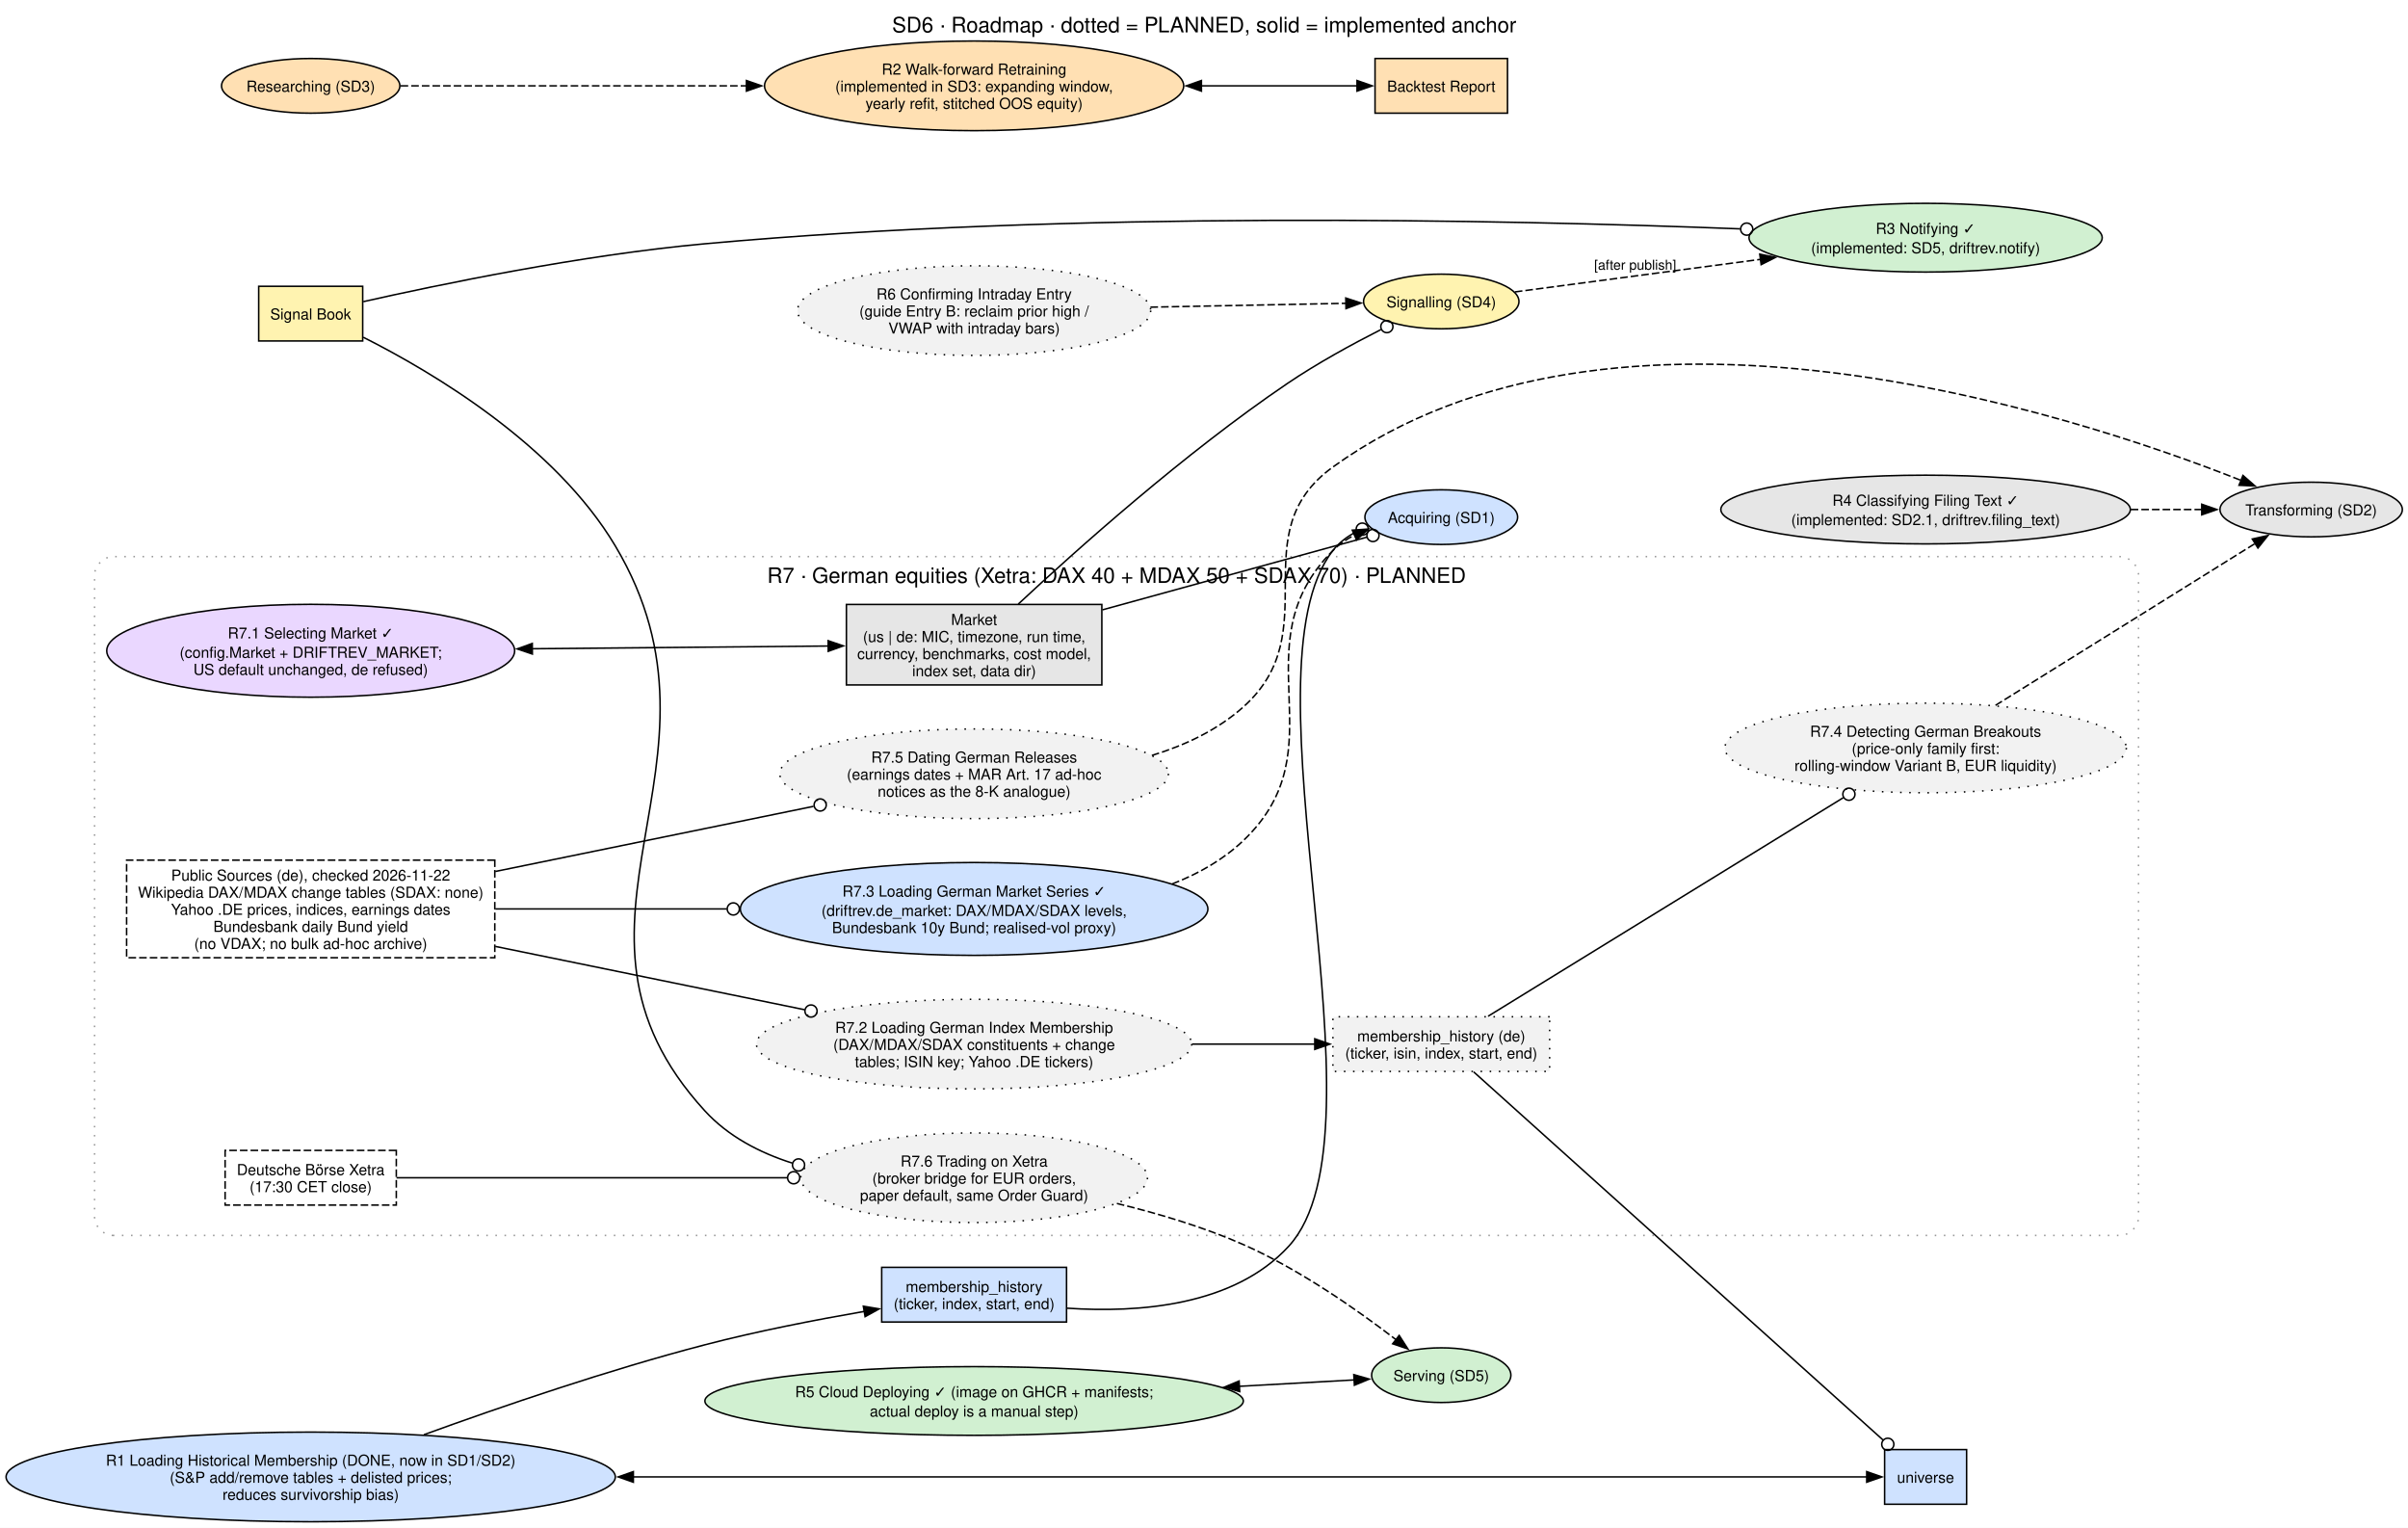
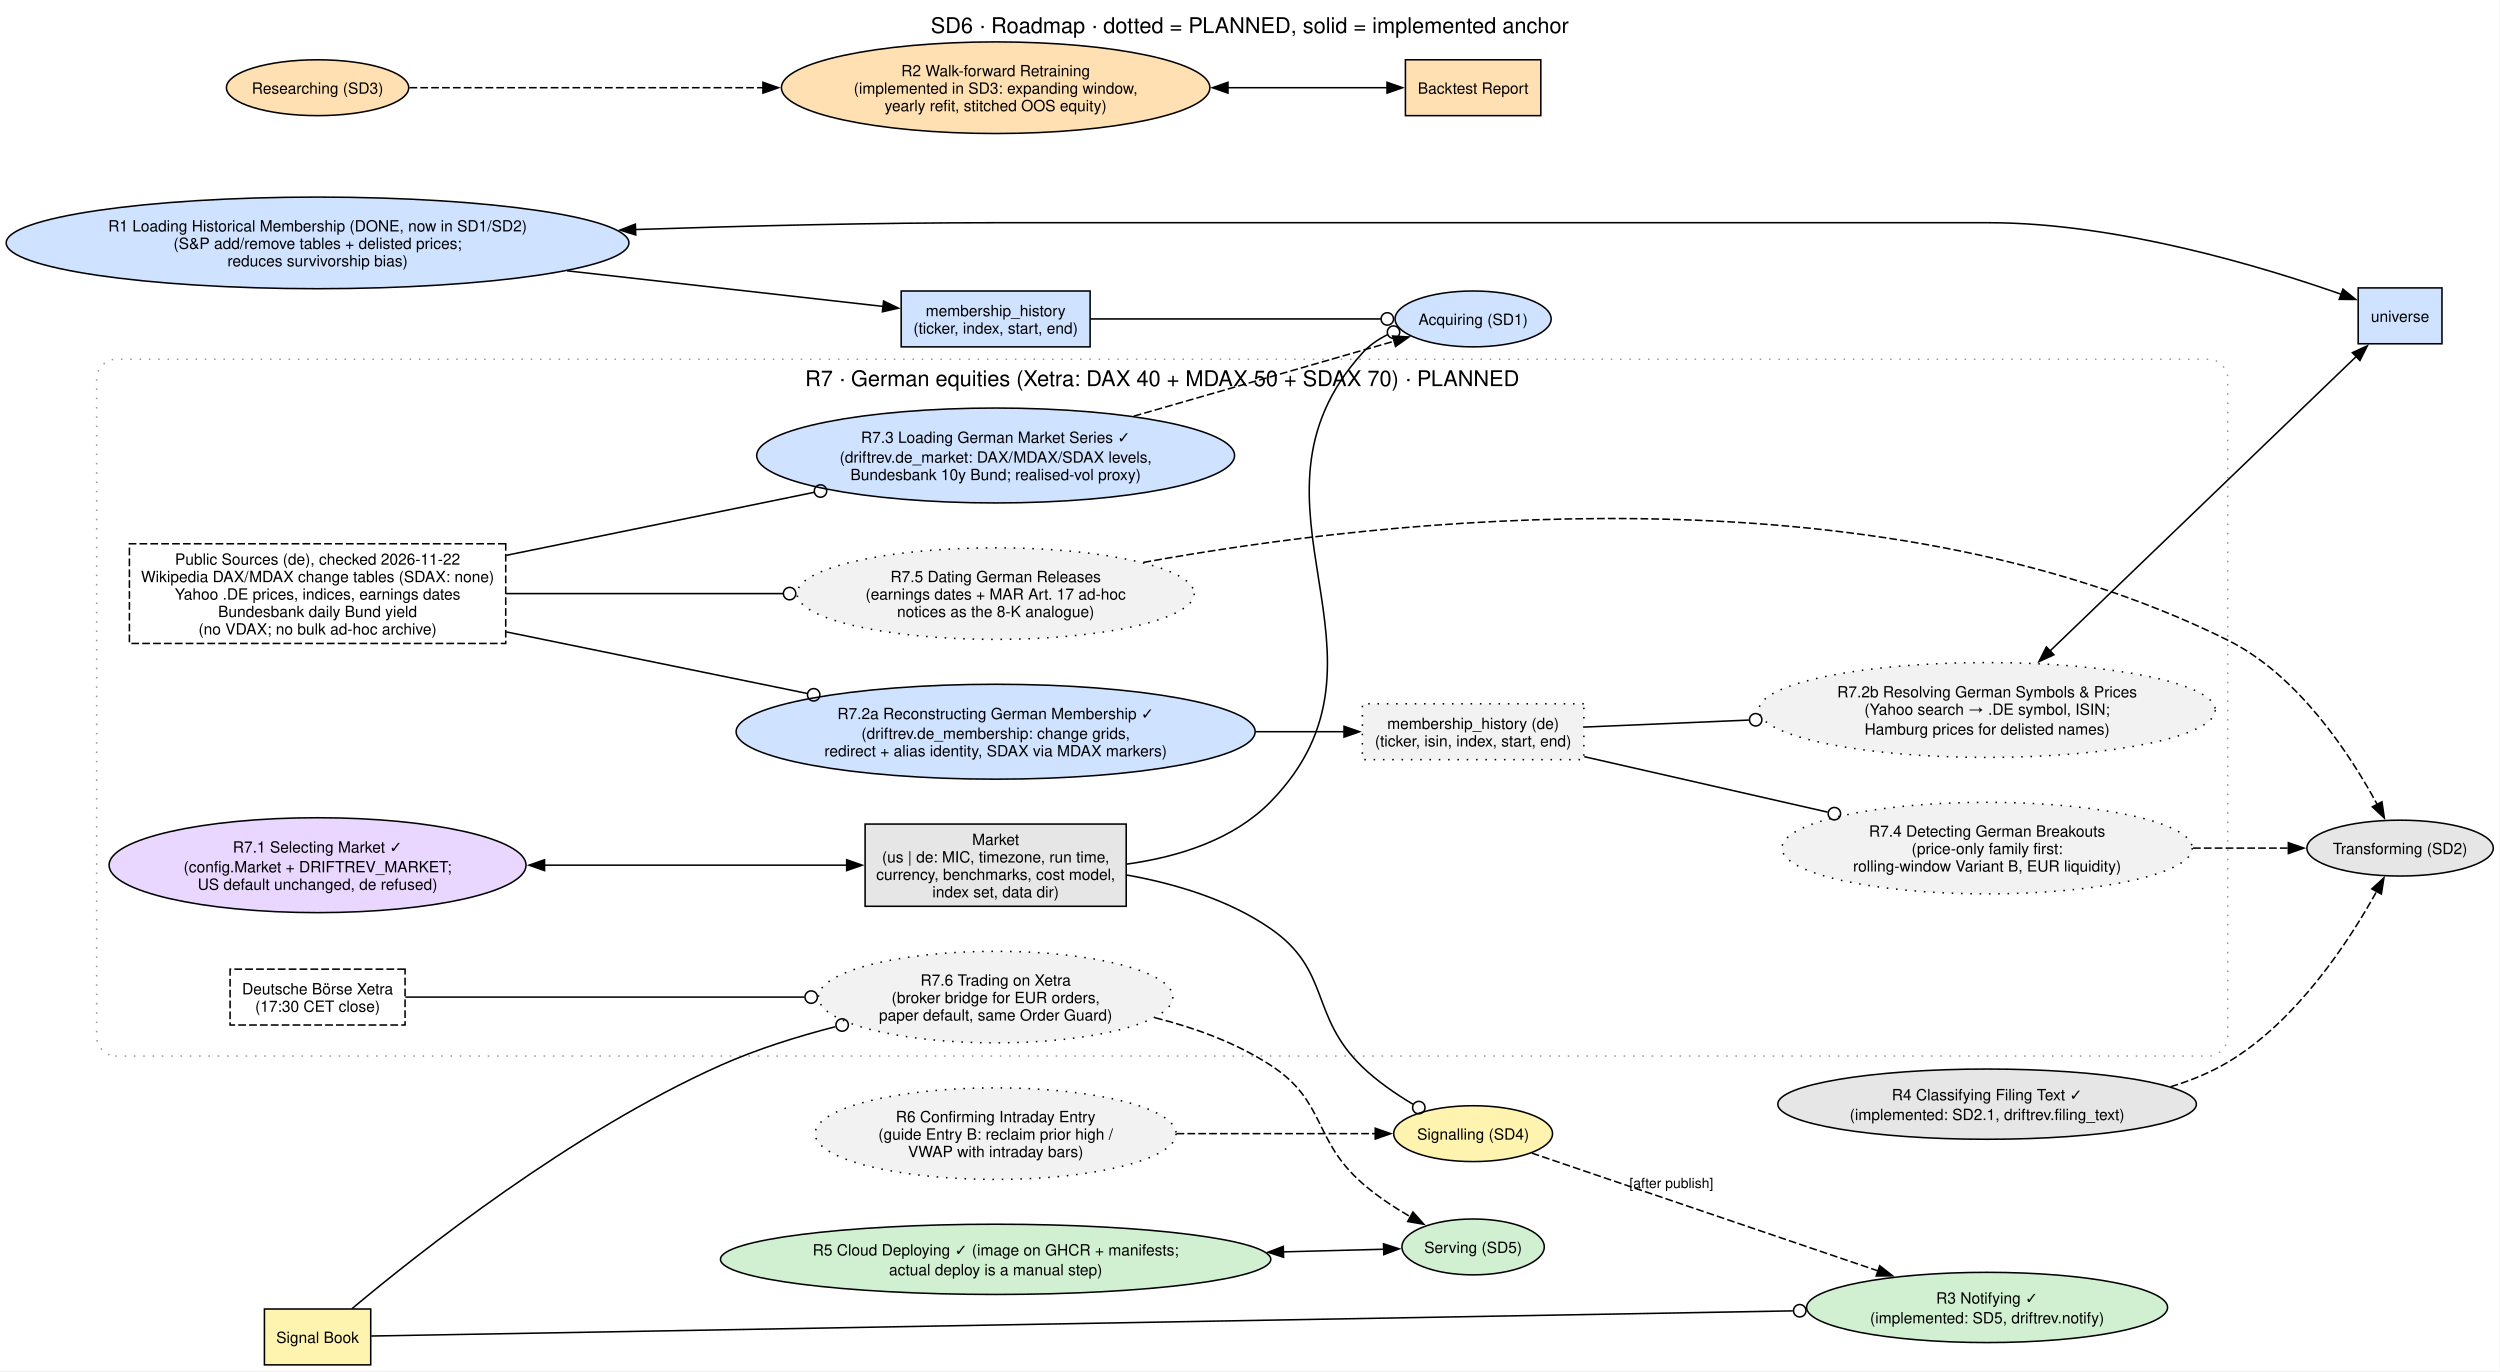
- <svg xmlns="http://www.w3.org/2000/svg" width="1586pt" height="1006pt" viewBox="0.00 0.00 1586.00 1006.00">
-   <g id="graph0" class="graph" transform="scale(1 1) rotate(0) translate(4 1002.04)">
-     <polygon fill="white" stroke="none" points="-4,4 -4,-1002.04 1582.27,-1002.04 1582.27,4 -4,4" />
-     <text xml:space="preserve" text-anchor="middle" x="789.14" y="-980.74" font-family="Helvetica,sans-Serif" font-size="14.00">SD6 · Roadmap · dotted = PLANNED, solid = implemented anchor</text>
+ <svg xmlns="http://www.w3.org/2000/svg" width="1611pt" height="884pt" viewBox="0.00 0.00 1611.00 884.00">
+   <g id="graph0" class="graph" transform="scale(1 1) rotate(0) translate(4 879.52)">
+     <polygon fill="white" stroke="none" points="-4,4 -4,-879.52 1606.67,-879.52 1606.67,4 -4,4" />
+     <text xml:space="preserve" text-anchor="middle" x="801.33" y="-858.22" font-family="Helvetica,sans-Serif" font-size="14.00">SD6 · Roadmap · dotted = PLANNED, solid = implemented anchor</text>
    <g id="clust1" class="cluster">
-       <path fill="none" stroke="#999999" stroke-dasharray="1,5" d="M70.29,-188.52C70.29,-188.52 1392.51,-188.52 1392.51,-188.52 1398.51,-188.52 1404.51,-194.52 1404.51,-200.52 1404.51,-200.52 1404.51,-623.52 1404.51,-623.52 1404.51,-629.52 1398.51,-635.52 1392.51,-635.52 1392.51,-635.52 70.29,-635.52 70.29,-635.52 64.29,-635.52 58.29,-629.52 58.29,-623.52 58.29,-623.52 58.29,-200.52 58.29,-200.52 58.29,-194.52 64.29,-188.52 70.29,-188.52" />
-       <text xml:space="preserve" text-anchor="middle" x="731.4" y="-618.22" font-family="Helvetica,sans-Serif" font-size="14.00">R7 · German equities (Xetra: DAX 40 + MDAX 50 + SDAX 70) · PLANNED</text>
+       <path fill="none" stroke="#999999" stroke-dasharray="1,5" d="M70.29,-199C70.29,-199 1419.55,-199 1419.55,-199 1425.55,-199 1431.55,-205 1431.55,-211 1431.55,-211 1431.55,-636 1431.55,-636 1431.55,-642 1425.55,-648 1419.55,-648 1419.55,-648 70.29,-648 70.29,-648 64.29,-648 58.29,-642 58.29,-636 58.29,-636 58.29,-211 58.29,-211 58.29,-205 64.29,-199 70.29,-199" />
+       <text xml:space="preserve" text-anchor="middle" x="744.92" y="-630.7" font-family="Helvetica,sans-Serif" font-size="14.00">R7 · German equities (Xetra: DAX 40 + MDAX 50 + SDAX 70) · PLANNED</text>
    </g>
    <g id="node1" class="node">
-       <ellipse fill="#cfe2ff" stroke="black" cx="945.27" cy="-661.52" rx="50.29" ry="18" />
-       <text xml:space="preserve" text-anchor="middle" x="945.27" y="-657.65" font-family="Helvetica,sans-Serif" font-size="10.00">Acquiring (SD1)</text>
+       <ellipse fill="#cfe2ff" stroke="black" cx="945.27" cy="-674" rx="50.29" ry="18" />
+       <text xml:space="preserve" text-anchor="middle" x="945.27" y="-670.12" font-family="Helvetica,sans-Serif" font-size="10.00">Acquiring (SD1)</text>
    </g>
    <g id="node2" class="node">
-       <ellipse fill="#e6e6e6" stroke="black" cx="1518.22" cy="-666.52" rx="60.06" ry="18" />
-       <text xml:space="preserve" text-anchor="middle" x="1518.22" y="-662.65" font-family="Helvetica,sans-Serif" font-size="10.00">Transforming (SD2)</text>
+       <ellipse fill="#e6e6e6" stroke="black" cx="1542.61" cy="-333" rx="60.06" ry="18" />
+       <text xml:space="preserve" text-anchor="middle" x="1542.61" y="-329.12" font-family="Helvetica,sans-Serif" font-size="10.00">Transforming (SD2)</text>
    </g>
    <g id="node3" class="node">
-       <ellipse fill="#ffe0b3" stroke="black" cx="200.64" cy="-945.52" rx="58.73" ry="18" />
-       <text xml:space="preserve" text-anchor="middle" x="200.64" y="-941.65" font-family="Helvetica,sans-Serif" font-size="10.00">Researching (SD3)</text>
+       <ellipse fill="#ffe0b3" stroke="black" cx="200.64" cy="-823" rx="58.73" ry="18" />
+       <text xml:space="preserve" text-anchor="middle" x="200.64" y="-819.12" font-family="Helvetica,sans-Serif" font-size="10.00">Researching (SD3)</text>
    </g>
    <g id="node11" class="node">
-       <ellipse fill="#ffe0b3" stroke="black" cx="637.59" cy="-945.52" rx="138.06" ry="29.52" />
-       <text xml:space="preserve" text-anchor="middle" x="637.59" y="-952.9" font-family="Helvetica,sans-Serif" font-size="10.00">R2 Walk-forward Retraining</text>
-       <text xml:space="preserve" text-anchor="middle" x="637.59" y="-941.65" font-family="Helvetica,sans-Serif" font-size="10.00">(implemented in SD3: expanding window,</text>
-       <text xml:space="preserve" text-anchor="middle" x="637.59" y="-930.4" font-family="Helvetica,sans-Serif" font-size="10.00">yearly refit, stitched OOS equity)</text>
+       <ellipse fill="#ffe0b3" stroke="black" cx="637.59" cy="-823" rx="138.06" ry="29.52" />
+       <text xml:space="preserve" text-anchor="middle" x="637.59" y="-830.38" font-family="Helvetica,sans-Serif" font-size="10.00">R2 Walk-forward Retraining</text>
+       <text xml:space="preserve" text-anchor="middle" x="637.59" y="-819.12" font-family="Helvetica,sans-Serif" font-size="10.00">(implemented in SD3: expanding window,</text>
+       <text xml:space="preserve" text-anchor="middle" x="637.59" y="-807.88" font-family="Helvetica,sans-Serif" font-size="10.00">yearly refit, stitched OOS equity)</text>
    </g>
    <g id="edge4" class="edge">
-       <path fill="none" stroke="black" stroke-dasharray="5,2" d="M259.85,-945.52C317.88,-945.52 409.39,-945.52 487.69,-945.52" />
-       <polygon fill="black" stroke="black" points="487.63,-949.02 497.63,-945.52 487.63,-942.02 487.63,-949.02" />
+       <path fill="none" stroke="black" stroke-dasharray="5,2" d="M259.85,-823C317.88,-823 409.39,-823 487.69,-823" />
+       <polygon fill="black" stroke="black" points="487.63,-826.5 497.63,-823 487.63,-819.5 487.63,-826.5" />
    </g>
    <g id="node4" class="node">
-       <ellipse fill="#fff3b0" stroke="black" cx="945.27" cy="-803.52" rx="51.18" ry="18" />
-       <text xml:space="preserve" text-anchor="middle" x="945.27" y="-799.65" font-family="Helvetica,sans-Serif" font-size="10.00">Signalling (SD4)</text>
+       <ellipse fill="#fff3b0" stroke="black" cx="945.27" cy="-149" rx="51.18" ry="18" />
+       <text xml:space="preserve" text-anchor="middle" x="945.27" y="-145.12" font-family="Helvetica,sans-Serif" font-size="10.00">Signalling (SD4)</text>
    </g>
    <g id="node12" class="node">
-       <ellipse fill="#d1f0d1" stroke="black" cx="1264.28" cy="-845.52" rx="116.32" ry="22.63" />
-       <text xml:space="preserve" text-anchor="middle" x="1264.28" y="-848.02" font-family="Helvetica,sans-Serif" font-size="10.00">R3 Notifying ✓</text>
-       <text xml:space="preserve" text-anchor="middle" x="1264.28" y="-835.27" font-family="Helvetica,sans-Serif" font-size="10.00">(implemented: SD5, driftrev.notify)</text>
+       <ellipse fill="#d1f0d1" stroke="black" cx="1276.48" cy="-37" rx="116.32" ry="22.63" />
+       <text xml:space="preserve" text-anchor="middle" x="1276.48" y="-39.5" font-family="Helvetica,sans-Serif" font-size="10.00">R3 Notifying ✓</text>
+       <text xml:space="preserve" text-anchor="middle" x="1276.48" y="-26.75" font-family="Helvetica,sans-Serif" font-size="10.00">(implemented: SD5, driftrev.notify)</text>
    </g>
    <g id="edge6" class="edge">
-       <path fill="none" stroke="black" stroke-dasharray="5,2" d="M993.73,-809.81C1036.39,-815.46 1100.62,-823.97 1155.68,-831.27" />
-       <polygon fill="black" stroke="black" points="1155.04,-834.71 1165.41,-832.56 1155.96,-827.77 1155.04,-834.71" />
-       <text xml:space="preserve" text-anchor="middle" x="1073.02" y="-824.46" font-family="Helvetica,sans-Serif" font-size="9.00">[after publish]</text>
+       <path fill="none" stroke="black" stroke-dasharray="5,2" d="M983.08,-136.48C1036.99,-118.14 1138.39,-83.64 1206.44,-60.49" />
+       <polygon fill="black" stroke="black" points="1207.29,-63.89 1215.63,-57.36 1205.04,-57.27 1207.29,-63.89" />
+       <text xml:space="preserve" text-anchor="middle" x="1073.02" y="-113.97" font-family="Helvetica,sans-Serif" font-size="9.00">[after publish]</text>
    </g>
    <g id="node5" class="node">
-       <ellipse fill="#d1f0d1" stroke="black" cx="945.27" cy="-96.52" rx="45.86" ry="18" />
-       <text xml:space="preserve" text-anchor="middle" x="945.27" y="-92.65" font-family="Helvetica,sans-Serif" font-size="10.00">Serving (SD5)</text>
+       <ellipse fill="#d1f0d1" stroke="black" cx="945.27" cy="-76" rx="45.86" ry="18" />
+       <text xml:space="preserve" text-anchor="middle" x="945.27" y="-72.12" font-family="Helvetica,sans-Serif" font-size="10.00">Serving (SD5)</text>
    </g>
    <g id="node6" class="node">
-       <polygon fill="#cfe2ff" stroke="black" points="1291.28,-47.52 1237.28,-47.52 1237.28,-11.52 1291.28,-11.52 1291.28,-47.52" />
-       <text xml:space="preserve" text-anchor="middle" x="1264.28" y="-25.65" font-family="Helvetica,sans-Serif" font-size="10.00">universe</text>
+       <polygon fill="#cfe2ff" stroke="black" points="1569.61,-694 1515.61,-694 1515.61,-658 1569.61,-658 1569.61,-694" />
+       <text xml:space="preserve" text-anchor="middle" x="1542.61" y="-672.12" font-family="Helvetica,sans-Serif" font-size="10.00">universe</text>
    </g>
    <g id="node7" class="node">
-       <polygon fill="#ffe0b3" stroke="black" points="988.9,-963.52 901.65,-963.52 901.65,-927.52 988.9,-927.52 988.9,-963.52" />
-       <text xml:space="preserve" text-anchor="middle" x="945.27" y="-941.65" font-family="Helvetica,sans-Serif" font-size="10.00">Backtest Report</text>
+       <polygon fill="#ffe0b3" stroke="black" points="988.9,-841 901.65,-841 901.65,-805 988.9,-805 988.9,-841" />
+       <text xml:space="preserve" text-anchor="middle" x="945.27" y="-819.12" font-family="Helvetica,sans-Serif" font-size="10.00">Backtest Report</text>
    </g>
    <g id="node8" class="node">
-       <polygon fill="#fff3b0" stroke="black" points="234.89,-813.52 166.39,-813.52 166.39,-777.52 234.89,-777.52 234.89,-813.52" />
-       <text xml:space="preserve" text-anchor="middle" x="200.64" y="-791.65" font-family="Helvetica,sans-Serif" font-size="10.00">Signal Book</text>
+       <polygon fill="#fff3b0" stroke="black" points="234.89,-36 166.39,-36 166.39,0 234.89,0 234.89,-36" />
+       <text xml:space="preserve" text-anchor="middle" x="200.64" y="-14.12" font-family="Helvetica,sans-Serif" font-size="10.00">Signal Book</text>
    </g>
    <g id="edge7" class="edge">
-       <path fill="none" stroke="black" d="M235.28,-803.41C284.4,-814.48 378.75,-834.12 460.28,-841.52 701.3,-863.39 984.68,-857.44 1142.15,-851.34" />
-       <ellipse fill="none" stroke="black" cx="1146.45" cy="-851.17" rx="4" ry="4" />
+       <path fill="none" stroke="black" d="M235.25,-18.59C374.04,-21.05 906.67,-30.47 1151.3,-34.8" />
+       <ellipse fill="none" stroke="black" cx="1155.74" cy="-34.88" rx="4" ry="4" />
+     </g>
+     <g id="node24" class="node">
+       <ellipse fill="#f2f2f2" stroke="black" stroke-dasharray="1,5" cx="637.59" cy="-237" rx="114.2" ry="29.52" />
+       <text xml:space="preserve" text-anchor="middle" x="637.59" y="-244.38" font-family="Helvetica,sans-Serif" font-size="10.00">R7.6 Trading on Xetra</text>
+       <text xml:space="preserve" text-anchor="middle" x="637.59" y="-233.12" font-family="Helvetica,sans-Serif" font-size="10.00">(broker bridge for EUR orders,</text>
+       <text xml:space="preserve" text-anchor="middle" x="637.59" y="-221.88" font-family="Helvetica,sans-Serif" font-size="10.00">paper default, same Order Guard)</text>
+     </g>
+     <g id="edge24" class="edge">
+       <path fill="none" stroke="black" d="M222.9,-36.28C265.23,-71.74 364.23,-150.14 460.28,-193 483.48,-203.35 509.52,-211.54 534.32,-217.91" />
+       <ellipse fill="none" stroke="black" cx="538.67" cy="-219" rx="4" ry="4" />
+     </g>
+     <g id="node9" class="node">
+       <ellipse fill="#cfe2ff" stroke="black" cx="200.64" cy="-723" rx="200.64" ry="29.52" />
+       <text xml:space="preserve" text-anchor="middle" x="200.64" y="-730.38" font-family="Helvetica,sans-Serif" font-size="10.00">R1 Loading Historical Membership (DONE, now in SD1/SD2)</text>
+       <text xml:space="preserve" text-anchor="middle" x="200.64" y="-719.12" font-family="Helvetica,sans-Serif" font-size="10.00">(S&amp;P add/remove tables + delisted prices;</text>
+       <text xml:space="preserve" text-anchor="middle" x="200.64" y="-707.88" font-family="Helvetica,sans-Serif" font-size="10.00">reduces survivorship bias)</text>
+     </g>
+     <g id="edge3" class="edge">
+       <path fill="none" stroke="black" d="M405.2,-731.6C478.16,-734.02 561.05,-736 636.59,-736 636.59,-736 636.59,-736 1277.48,-736 1360.32,-736 1454.24,-707.58 1504.75,-689.86" />
+       <polygon fill="black" stroke="black" points="405.66,-728.11 395.55,-731.27 405.43,-735.11 405.66,-728.11" />
+       <polygon fill="black" stroke="black" points="1505.78,-693.21 1514.01,-686.55 1503.42,-686.62 1505.78,-693.21" />
+     </g>
+     <g id="node10" class="node">
+       <polygon fill="#cfe2ff" stroke="black" points="698.47,-692 576.72,-692 576.72,-656 698.47,-656 698.47,-692" />
+       <text xml:space="preserve" text-anchor="middle" x="637.59" y="-675.75" font-family="Helvetica,sans-Serif" font-size="10.00">membership_history</text>
+       <text xml:space="preserve" text-anchor="middle" x="637.59" y="-664.5" font-family="Helvetica,sans-Serif" font-size="10.00">(ticker, index, start, end)</text>
+     </g>
+     <g id="edge1" class="edge">
+       <path fill="none" stroke="black" d="M361.44,-705C431.35,-697.12 509.83,-688.28 565.03,-682.06" />
+       <polygon fill="black" stroke="black" points="565.39,-685.54 574.94,-680.95 564.61,-678.59 565.39,-685.54" />
+     </g>
+     <g id="edge2" class="edge">
+       <path fill="none" stroke="black" d="M698.62,-674C752.81,-674 832.04,-674 885.76,-674" />
+       <ellipse fill="none" stroke="black" cx="889.98" cy="-674" rx="4" ry="4" />
+     </g>
+     <g id="edge5" class="edge">
+       <path fill="none" stroke="black" d="M787.25,-823C823.95,-823 860.98,-823 889.85,-823" />
+       <polygon fill="black" stroke="black" points="787.3,-819.5 777.3,-823 787.3,-826.5 787.3,-819.5" />
+       <polygon fill="black" stroke="black" points="889.79,-826.5 899.79,-823 889.79,-819.5 889.79,-826.5" />
+     </g>
+     <g id="node13" class="node">
+       <ellipse fill="#e6e6e6" stroke="black" cx="1276.48" cy="-168" rx="134.88" ry="22.63" />
+       <text xml:space="preserve" text-anchor="middle" x="1276.48" y="-170.5" font-family="Helvetica,sans-Serif" font-size="10.00">R4 Classifying Filing Text ✓</text>
+       <text xml:space="preserve" text-anchor="middle" x="1276.48" y="-157.75" font-family="Helvetica,sans-Serif" font-size="10.00">(implemented: SD2.1, driftrev.filing_text)</text>
+     </g>
+     <g id="edge8" class="edge">
+       <path fill="none" stroke="black" stroke-dasharray="5,2" d="M1394.73,-179.21C1407.66,-183.14 1420.23,-188.28 1431.55,-195 1476.07,-221.41 1509.75,-273.05 1527.52,-305.12" />
+       <polygon fill="black" stroke="black" points="1524.39,-306.7 1532.21,-313.85 1530.56,-303.39 1524.39,-306.7" />
+     </g>
+     <g id="node14" class="node">
+       <ellipse fill="#d1f0d1" stroke="black" cx="637.59" cy="-68" rx="177.31" ry="22.63" />
+       <text xml:space="preserve" text-anchor="middle" x="637.59" y="-70.5" font-family="Helvetica,sans-Serif" font-size="10.00">R5 Cloud Deploying ✓ (image on GHCR + manifests;</text>
+       <text xml:space="preserve" text-anchor="middle" x="637.59" y="-57.75" font-family="Helvetica,sans-Serif" font-size="10.00">actual deploy is a manual step)</text>
+     </g>
+     <g id="edge9" class="edge">
+       <path fill="none" stroke="black" d="M822.87,-72.82C846.3,-73.44 868.7,-74.02 887.74,-74.52" />
+       <polygon fill="black" stroke="black" points="823.13,-69.33 813.04,-72.57 822.95,-76.33 823.13,-69.33" />
+       <polygon fill="black" stroke="black" points="887.54,-78.02 897.62,-74.78 887.72,-71.02 887.54,-78.02" />
+     </g>
+     <g id="node15" class="node">
+       <ellipse fill="#f2f2f2" stroke="black" stroke-dasharray="1,5" cx="637.59" cy="-149" rx="116.32" ry="29.52" />
+       <text xml:space="preserve" text-anchor="middle" x="637.59" y="-156.38" font-family="Helvetica,sans-Serif" font-size="10.00">R6 Confirming Intraday Entry</text>
+       <text xml:space="preserve" text-anchor="middle" x="637.59" y="-145.12" font-family="Helvetica,sans-Serif" font-size="10.00">(guide Entry B: reclaim prior high /</text>
+       <text xml:space="preserve" text-anchor="middle" x="637.59" y="-133.88" font-family="Helvetica,sans-Serif" font-size="10.00">VWAP with intraday bars)</text>
+     </g>
+     <g id="edge10" class="edge">
+       <path fill="none" stroke="black" stroke-dasharray="5,2" d="M754.16,-149C797.82,-149 845.81,-149 882.65,-149" />
+       <polygon fill="black" stroke="black" points="882.2,-152.5 892.2,-149 882.2,-145.5 882.2,-152.5" />
+     </g>
+     <g id="node16" class="node">
+       <polygon fill="#e6e6e6" stroke="black" points="721.72,-348.5 553.47,-348.5 553.47,-295.5 721.72,-295.5 721.72,-348.5" />
+       <text xml:space="preserve" text-anchor="middle" x="637.59" y="-335" font-family="Helvetica,sans-Serif" font-size="10.00">Market</text>
+       <text xml:space="preserve" text-anchor="middle" x="637.59" y="-323.75" font-family="Helvetica,sans-Serif" font-size="10.00">(us | de: MIC, timezone, run time,</text>
+       <text xml:space="preserve" text-anchor="middle" x="637.59" y="-312.5" font-family="Helvetica,sans-Serif" font-size="10.00">currency, benchmarks, cost model,</text>
+       <text xml:space="preserve" text-anchor="middle" x="637.59" y="-301.25" font-family="Helvetica,sans-Serif" font-size="10.00">index set, data dir)</text>
+     </g>
+     <g id="edge12" class="edge">
+       <path fill="none" stroke="black" d="M722.14,-322.69C755.17,-327.27 790.9,-338.34 814.9,-363 906.33,-456.94 786.03,-554.72 873.9,-652 878.42,-657.01 884.07,-660.89 890.18,-663.89" />
+       <ellipse fill="none" stroke="black" cx="893.98" cy="-665.49" rx="4" ry="4" />
+     </g>
+     <g id="edge13" class="edge">
+       <path fill="none" stroke="black" d="M721.96,-315.68C753.26,-310.1 787.79,-299.82 814.9,-281 853.88,-253.93 839.73,-224.93 873.9,-192 883.45,-182.8 895.3,-174.62 906.54,-167.94" />
+       <ellipse fill="none" stroke="black" cx="910.28" cy="-165.8" rx="4" ry="4" />
+     </g>
+     <g id="node17" class="node">
+       <ellipse fill="#ead7ff" stroke="black" cx="200.64" cy="-322" rx="134.35" ry="30.58" />
+       <text xml:space="preserve" text-anchor="middle" x="200.64" y="-330.12" font-family="Helvetica,sans-Serif" font-size="10.00">R7.1 Selecting Market ✓</text>
+       <text xml:space="preserve" text-anchor="middle" x="200.64" y="-317.38" font-family="Helvetica,sans-Serif" font-size="10.00">(config.Market + DRIFTREV_MARKET;</text>
+       <text xml:space="preserve" text-anchor="middle" x="200.64" y="-306.12" font-family="Helvetica,sans-Serif" font-size="10.00">US default unchanged, de refused)</text>
+     </g>
+     <g id="edge11" class="edge">
+       <path fill="none" stroke="black" d="M346.74,-322C411.04,-322 484.87,-322 541.93,-322" />
+       <polygon fill="black" stroke="black" points="346.91,-318.5 336.91,-322 346.91,-325.5 346.91,-318.5" />
+       <polygon fill="black" stroke="black" points="541.59,-325.5 551.59,-322 541.59,-318.5 541.59,-325.5" />
+     </g>
+     <g id="node18" class="node">
+       <ellipse fill="#cfe2ff" stroke="black" cx="637.59" cy="-408" rx="167.23" ry="30.58" />
+       <text xml:space="preserve" text-anchor="middle" x="637.59" y="-416.12" font-family="Helvetica,sans-Serif" font-size="10.00">R7.2a Reconstructing German Membership ✓</text>
+       <text xml:space="preserve" text-anchor="middle" x="637.59" y="-403.38" font-family="Helvetica,sans-Serif" font-size="10.00">(driftrev.de_membership: change grids,</text>
+       <text xml:space="preserve" text-anchor="middle" x="637.59" y="-392.12" font-family="Helvetica,sans-Serif" font-size="10.00">redirect + alias identity, SDAX via MDAX markers)</text>
+     </g>
+     <g id="node20" class="node">
+       <polygon fill="#f2f2f2" stroke="black" stroke-dasharray="1,5" points="1016.65,-426 873.9,-426 873.9,-390 1016.65,-390 1016.65,-426" />
+       <text xml:space="preserve" text-anchor="middle" x="945.27" y="-409.75" font-family="Helvetica,sans-Serif" font-size="10.00">membership_history (de)</text>
+       <text xml:space="preserve" text-anchor="middle" x="945.27" y="-398.5" font-family="Helvetica,sans-Serif" font-size="10.00">(ticker, isin, index, start, end)</text>
+     </g>
+     <g id="edge15" class="edge">
+       <path fill="none" stroke="black" d="M805.3,-408C825.01,-408 844.41,-408 862.17,-408" />
+       <polygon fill="black" stroke="black" points="862.09,-411.5 872.09,-408 862.09,-404.5 862.09,-411.5" />
+     </g>
+     <g id="node19" class="node">
+       <ellipse fill="#f2f2f2" stroke="black" stroke-dasharray="1,5" cx="1276.48" cy="-422" rx="147.08" ry="30.58" />
+       <text xml:space="preserve" text-anchor="middle" x="1276.48" y="-430.12" font-family="Helvetica,sans-Serif" font-size="10.00">R7.2b Resolving German Symbols &amp; Prices</text>
+       <text xml:space="preserve" text-anchor="middle" x="1276.48" y="-418.88" font-family="Helvetica,sans-Serif" font-size="10.00">(Yahoo search → .DE symbol, ISIN;</text>
+       <text xml:space="preserve" text-anchor="middle" x="1276.48" y="-406.12" font-family="Helvetica,sans-Serif" font-size="10.00">Hamburg prices for delisted names)</text>
+     </g>
+     <g id="edge17" class="edge">
+       <path fill="none" stroke="black" d="M1316.97,-459.97C1371.26,-512.19 1467.57,-604.8 1514.45,-649.88" />
+       <polygon fill="black" stroke="black" points="1319.54,-457.59 1309.9,-453.18 1314.69,-462.64 1319.54,-457.59" />
+       <polygon fill="black" stroke="black" points="1511.88,-652.27 1521.52,-656.68 1516.74,-647.22 1511.88,-652.27" />
+     </g>
+     <g id="edge16" class="edge">
+       <path fill="none" stroke="black" d="M1016.89,-411C1048.03,-412.33 1085.91,-413.94 1122.96,-415.51" />
+       <ellipse fill="none" stroke="black" cx="1127.36" cy="-415.7" rx="4" ry="4" />
+     </g>
+     <g id="node22" class="node">
+       <ellipse fill="#f2f2f2" stroke="black" stroke-dasharray="1,5" cx="1276.48" cy="-333" rx="132.23" ry="29.52" />
+       <text xml:space="preserve" text-anchor="middle" x="1276.48" y="-340.38" font-family="Helvetica,sans-Serif" font-size="10.00">R7.4 Detecting German Breakouts</text>
+       <text xml:space="preserve" text-anchor="middle" x="1276.48" y="-329.12" font-family="Helvetica,sans-Serif" font-size="10.00">(price-only family first:</text>
+       <text xml:space="preserve" text-anchor="middle" x="1276.48" y="-317.88" font-family="Helvetica,sans-Serif" font-size="10.00">rolling-window Variant B, EUR liquidity)</text>
+     </g>
+     <g id="edge20" class="edge">
+       <path fill="none" stroke="black" d="M1016.89,-391.91C1062.61,-381.49 1122.88,-367.76 1173.73,-356.18" />
+       <ellipse fill="none" stroke="black" cx="1178.07" cy="-355.19" rx="4" ry="4" />
+     </g>
+     <g id="node21" class="node">
+       <ellipse fill="#cfe2ff" stroke="black" cx="637.59" cy="-586" rx="153.97" ry="30.58" />
+       <text xml:space="preserve" text-anchor="middle" x="637.59" y="-594.12" font-family="Helvetica,sans-Serif" font-size="10.00">R7.3 Loading German Market Series ✓</text>
+       <text xml:space="preserve" text-anchor="middle" x="637.59" y="-581.38" font-family="Helvetica,sans-Serif" font-size="10.00">(driftrev.de_market: DAX/MDAX/SDAX levels,</text>
+       <text xml:space="preserve" text-anchor="middle" x="637.59" y="-570.12" font-family="Helvetica,sans-Serif" font-size="10.00">Bundesbank 10y Bund; realised-vol proxy)</text>
+     </g>
+     <g id="edge19" class="edge">
+       <path fill="none" stroke="black" stroke-dasharray="5,2" d="M726.6,-611.34C781.07,-627.02 849.02,-646.58 894.38,-659.64" />
+       <polygon fill="black" stroke="black" points="893.37,-662.99 903.94,-662.39 895.3,-656.26 893.37,-662.99" />
+     </g>
+     <g id="edge21" class="edge">
+       <path fill="none" stroke="black" stroke-dasharray="5,2" d="M1409.16,-333C1430.44,-333 1451.75,-333 1470.85,-333" />
+       <polygon fill="black" stroke="black" points="1470.62,-336.5 1480.62,-333 1470.62,-329.5 1470.62,-336.5" />
    </g>
    <g id="node23" class="node">
-       <ellipse fill="#f2f2f2" stroke="black" stroke-dasharray="1,5" cx="637.59" cy="-226.52" rx="114.2" ry="29.52" />
-       <text xml:space="preserve" text-anchor="middle" x="637.59" y="-233.9" font-family="Helvetica,sans-Serif" font-size="10.00">R7.6 Trading on Xetra</text>
-       <text xml:space="preserve" text-anchor="middle" x="637.59" y="-222.65" font-family="Helvetica,sans-Serif" font-size="10.00">(broker bridge for EUR orders,</text>
-       <text xml:space="preserve" text-anchor="middle" x="637.59" y="-211.4" font-family="Helvetica,sans-Serif" font-size="10.00">paper default, same Order Guard)</text>
+       <ellipse fill="#f2f2f2" stroke="black" stroke-dasharray="1,5" cx="637.59" cy="-497" rx="127.99" ry="29.52" />
+       <text xml:space="preserve" text-anchor="middle" x="637.59" y="-504.38" font-family="Helvetica,sans-Serif" font-size="10.00">R7.5 Dating German Releases</text>
+       <text xml:space="preserve" text-anchor="middle" x="637.59" y="-493.12" font-family="Helvetica,sans-Serif" font-size="10.00">(earnings dates + MAR Art. 17 ad-hoc</text>
+       <text xml:space="preserve" text-anchor="middle" x="637.59" y="-481.88" font-family="Helvetica,sans-Serif" font-size="10.00">notices as the 8-K analogue)</text>
    </g>
    <g id="edge23" class="edge">
-       <path fill="none" stroke="black" d="M235.26,-779.97C280.98,-756.92 361.63,-709.12 401.28,-642.52 486.93,-498.69 347.19,-393.94 460.28,-270.52 475.59,-253.82 496.19,-243.02 517.9,-236.13" />
-       <ellipse fill="none" stroke="black" cx="521.95" cy="-234.95" rx="4" ry="4" />
-     </g>
-     <g id="node9" class="node">
-       <ellipse fill="#cfe2ff" stroke="black" cx="200.64" cy="-29.52" rx="200.64" ry="29.52" />
-       <text xml:space="preserve" text-anchor="middle" x="200.64" y="-36.9" font-family="Helvetica,sans-Serif" font-size="10.00">R1 Loading Historical Membership (DONE, now in SD1/SD2)</text>
-       <text xml:space="preserve" text-anchor="middle" x="200.64" y="-25.65" font-family="Helvetica,sans-Serif" font-size="10.00">(S&amp;P add/remove tables + delisted prices;</text>
-       <text xml:space="preserve" text-anchor="middle" x="200.64" y="-14.4" font-family="Helvetica,sans-Serif" font-size="10.00">reduces survivorship bias)</text>
-     </g>
-     <g id="edge3" class="edge">
-       <path fill="none" stroke="black" d="M413.12,-29.52C673.67,-29.52 1097.6,-29.52 1225.55,-29.52" />
-       <polygon fill="black" stroke="black" points="413.15,-26.02 403.15,-29.52 413.15,-33.02 413.15,-26.02" />
-       <polygon fill="black" stroke="black" points="1225.48,-33.02 1235.48,-29.52 1225.48,-26.02 1225.48,-33.02" />
-     </g>
-     <g id="node10" class="node">
-       <polygon fill="#cfe2ff" stroke="black" points="698.47,-167.52 576.72,-167.52 576.72,-131.52 698.47,-131.52 698.47,-167.52" />
-       <text xml:space="preserve" text-anchor="middle" x="637.59" y="-151.27" font-family="Helvetica,sans-Serif" font-size="10.00">membership_history</text>
-       <text xml:space="preserve" text-anchor="middle" x="637.59" y="-140.02" font-family="Helvetica,sans-Serif" font-size="10.00">(ticker, index, start, end)</text>
-     </g>
-     <g id="edge1" class="edge">
-       <path fill="none" stroke="black" d="M275.23,-57.33C326.55,-75.96 396.9,-100.02 460.28,-116.52 494.52,-125.44 533.09,-132.94 565.41,-138.53" />
-       <polygon fill="black" stroke="black" points="564.62,-141.94 575.07,-140.17 565.79,-135.04 564.62,-141.94" />
-     </g>
-     <g id="edge2" class="edge">
-       <path fill="none" stroke="black" d="M698.93,-140.62C745.85,-137.44 808.85,-142.04 844.9,-181.52 913.67,-256.83 810.93,-559.3 873.9,-639.52 878.07,-644.83 883.5,-648.89 889.51,-651.98" />
-       <ellipse fill="none" stroke="black" cx="893.24" cy="-653.61" rx="4" ry="4" />
-     </g>
-     <g id="edge5" class="edge">
-       <path fill="none" stroke="black" d="M787.25,-945.52C823.95,-945.52 860.98,-945.52 889.85,-945.52" />
-       <polygon fill="black" stroke="black" points="787.3,-942.02 777.3,-945.52 787.3,-949.02 787.3,-942.02" />
-       <polygon fill="black" stroke="black" points="889.79,-949.02 899.79,-945.52 889.79,-942.02 889.79,-949.02" />
-     </g>
-     <g id="node13" class="node">
-       <ellipse fill="#e6e6e6" stroke="black" cx="1264.28" cy="-666.52" rx="134.88" ry="22.63" />
-       <text xml:space="preserve" text-anchor="middle" x="1264.28" y="-669.02" font-family="Helvetica,sans-Serif" font-size="10.00">R4 Classifying Filing Text ✓</text>
-       <text xml:space="preserve" text-anchor="middle" x="1264.28" y="-656.27" font-family="Helvetica,sans-Serif" font-size="10.00">(implemented: SD2.1, driftrev.filing_text)</text>
-     </g>
-     <g id="edge8" class="edge">
-       <path fill="none" stroke="black" stroke-dasharray="5,2" d="M1399.36,-666.52C1415.49,-666.52 1431.45,-666.52 1446.16,-666.52" />
-       <polygon fill="black" stroke="black" points="1446.16,-670.02 1456.16,-666.52 1446.16,-663.02 1446.16,-670.02" />
-     </g>
-     <g id="node14" class="node">
-       <ellipse fill="#d1f0d1" stroke="black" cx="637.59" cy="-79.52" rx="177.31" ry="22.63" />
-       <text xml:space="preserve" text-anchor="middle" x="637.59" y="-82.02" font-family="Helvetica,sans-Serif" font-size="10.00">R5 Cloud Deploying ✓ (image on GHCR + manifests;</text>
-       <text xml:space="preserve" text-anchor="middle" x="637.59" y="-69.27" font-family="Helvetica,sans-Serif" font-size="10.00">actual deploy is a manual step)</text>
-     </g>
-     <g id="edge9" class="edge">
-       <path fill="none" stroke="black" d="M812.28,-89.18C839.62,-90.7 866.05,-92.17 887.99,-93.39" />
-       <polygon fill="black" stroke="black" points="812.52,-85.69 802.34,-88.63 812.13,-92.68 812.52,-85.69" />
-       <polygon fill="black" stroke="black" points="887.67,-96.88 897.85,-93.94 888.06,-89.89 887.67,-96.88" />
-     </g>
-     <g id="node15" class="node">
-       <ellipse fill="#f2f2f2" stroke="black" stroke-dasharray="1,5" cx="637.59" cy="-797.52" rx="116.32" ry="29.52" />
-       <text xml:space="preserve" text-anchor="middle" x="637.59" y="-804.9" font-family="Helvetica,sans-Serif" font-size="10.00">R6 Confirming Intraday Entry</text>
-       <text xml:space="preserve" text-anchor="middle" x="637.59" y="-793.65" font-family="Helvetica,sans-Serif" font-size="10.00">(guide Entry B: reclaim prior high /</text>
-       <text xml:space="preserve" text-anchor="middle" x="637.59" y="-782.4" font-family="Helvetica,sans-Serif" font-size="10.00">VWAP with intraday bars)</text>
-     </g>
-     <g id="edge10" class="edge">
-       <path fill="none" stroke="black" stroke-dasharray="5,2" d="M753.72,-799.78C797.59,-800.64 845.87,-801.59 882.86,-802.32" />
-       <polygon fill="black" stroke="black" points="882.38,-805.81 892.45,-802.5 882.52,-798.81 882.38,-805.81" />
-     </g>
-     <g id="node16" class="node">
-       <polygon fill="#e6e6e6" stroke="black" points="721.72,-604.02 553.47,-604.02 553.47,-551.02 721.72,-551.02 721.72,-604.02" />
-       <text xml:space="preserve" text-anchor="middle" x="637.59" y="-590.52" font-family="Helvetica,sans-Serif" font-size="10.00">Market</text>
-       <text xml:space="preserve" text-anchor="middle" x="637.59" y="-579.27" font-family="Helvetica,sans-Serif" font-size="10.00">(us | de: MIC, timezone, run time,</text>
-       <text xml:space="preserve" text-anchor="middle" x="637.59" y="-568.02" font-family="Helvetica,sans-Serif" font-size="10.00">currency, benchmarks, cost model,</text>
-       <text xml:space="preserve" text-anchor="middle" x="637.59" y="-556.77" font-family="Helvetica,sans-Serif" font-size="10.00">index set, data dir)</text>
-     </g>
-     <g id="edge12" class="edge">
-       <path fill="none" stroke="black" d="M722.12,-600.48C778.03,-615.84 849.65,-635.52 896.23,-648.32" />
-       <ellipse fill="none" stroke="black" cx="900.28" cy="-649.43" rx="4" ry="4" />
-     </g>
-     <g id="edge13" class="edge">
-       <path fill="none" stroke="black" d="M666.68,-604.27C704.92,-639.9 776.34,-703.75 843.9,-749.52 863.39,-762.73 886.45,-775.33 905.55,-785.03" />
-       <ellipse fill="none" stroke="black" cx="909.45" cy="-786.98" rx="4" ry="4" />
-     </g>
-     <g id="node17" class="node">
-       <ellipse fill="#ead7ff" stroke="black" cx="200.64" cy="-573.52" rx="134.35" ry="30.58" />
-       <text xml:space="preserve" text-anchor="middle" x="200.64" y="-581.65" font-family="Helvetica,sans-Serif" font-size="10.00">R7.1 Selecting Market ✓</text>
-       <text xml:space="preserve" text-anchor="middle" x="200.64" y="-568.9" font-family="Helvetica,sans-Serif" font-size="10.00">(config.Market + DRIFTREV_MARKET;</text>
-       <text xml:space="preserve" text-anchor="middle" x="200.64" y="-557.65" font-family="Helvetica,sans-Serif" font-size="10.00">US default unchanged, de refused)</text>
-     </g>
-     <g id="edge11" class="edge">
-       <path fill="none" stroke="black" d="M346.45,-574.85C410.77,-575.44 484.68,-576.12 541.8,-576.65" />
-       <polygon fill="black" stroke="black" points="346.64,-571.36 336.61,-574.76 346.58,-578.35 346.64,-571.36" />
-       <polygon fill="black" stroke="black" points="541.45,-580.15 551.48,-576.74 541.51,-573.15 541.45,-580.15" />
-     </g>
-     <g id="node18" class="node">
-       <ellipse fill="#f2f2f2" stroke="black" stroke-dasharray="1,5" cx="637.59" cy="-314.52" rx="143.37" ry="29.52" />
-       <text xml:space="preserve" text-anchor="middle" x="637.59" y="-321.9" font-family="Helvetica,sans-Serif" font-size="10.00">R7.2 Loading German Index Membership</text>
-       <text xml:space="preserve" text-anchor="middle" x="637.59" y="-310.65" font-family="Helvetica,sans-Serif" font-size="10.00">(DAX/MDAX/SDAX constituents + change</text>
-       <text xml:space="preserve" text-anchor="middle" x="637.59" y="-299.4" font-family="Helvetica,sans-Serif" font-size="10.00">tables; ISIN key; Yahoo .DE tickers)</text>
-     </g>
-     <g id="node19" class="node">
-       <polygon fill="#f2f2f2" stroke="black" stroke-dasharray="1,5" points="1016.65,-332.52 873.9,-332.52 873.9,-296.52 1016.65,-296.52 1016.65,-332.52" />
-       <text xml:space="preserve" text-anchor="middle" x="945.27" y="-316.27" font-family="Helvetica,sans-Serif" font-size="10.00">membership_history (de)</text>
-       <text xml:space="preserve" text-anchor="middle" x="945.27" y="-305.02" font-family="Helvetica,sans-Serif" font-size="10.00">(ticker, isin, index, start, end)</text>
-     </g>
-     <g id="edge15" class="edge">
-       <path fill="none" stroke="black" d="M781.14,-314.52C808.94,-314.52 837.21,-314.52 862.22,-314.52" />
-       <polygon fill="black" stroke="black" points="861.96,-318.02 871.96,-314.52 861.96,-311.02 861.96,-318.02" />
-     </g>
-     <g id="edge16" class="edge">
-       <path fill="none" stroke="black" d="M966.58,-296.26C1021.7,-246.71 1174.08,-109.72 1236.29,-53.78" />
-       <ellipse fill="none" stroke="black" cx="1239.38" cy="-51.01" rx="4" ry="4" />
-     </g>
-     <g id="node21" class="node">
-       <ellipse fill="#f2f2f2" stroke="black" stroke-dasharray="1,5" cx="1264.28" cy="-509.52" rx="132.23" ry="29.52" />
-       <text xml:space="preserve" text-anchor="middle" x="1264.28" y="-516.9" font-family="Helvetica,sans-Serif" font-size="10.00">R7.4 Detecting German Breakouts</text>
-       <text xml:space="preserve" text-anchor="middle" x="1264.28" y="-505.65" font-family="Helvetica,sans-Serif" font-size="10.00">(price-only family first:</text>
-       <text xml:space="preserve" text-anchor="middle" x="1264.28" y="-494.4" font-family="Helvetica,sans-Serif" font-size="10.00">rolling-window Variant B, EUR liquidity)</text>
-     </g>
-     <g id="edge19" class="edge">
-       <path fill="none" stroke="black" d="M976.1,-332.87C1029.67,-365.82 1142.87,-435.45 1210.04,-476.77" />
-       <ellipse fill="none" stroke="black" cx="1213.76" cy="-479.06" rx="4" ry="4" />
-     </g>
-     <g id="node20" class="node">
-       <ellipse fill="#cfe2ff" stroke="black" cx="637.59" cy="-403.52" rx="153.97" ry="30.58" />
-       <text xml:space="preserve" text-anchor="middle" x="637.59" y="-411.65" font-family="Helvetica,sans-Serif" font-size="10.00">R7.3 Loading German Market Series ✓</text>
-       <text xml:space="preserve" text-anchor="middle" x="637.59" y="-398.9" font-family="Helvetica,sans-Serif" font-size="10.00">(driftrev.de_market: DAX/MDAX/SDAX levels,</text>
-       <text xml:space="preserve" text-anchor="middle" x="637.59" y="-387.65" font-family="Helvetica,sans-Serif" font-size="10.00">Bundesbank 10y Bund; realised-vol proxy)</text>
+       <path fill="none" stroke="black" stroke-dasharray="5,2" d="M732.85,-517.1C887.84,-545.16 1202.16,-580.8 1431.55,-467 1477.11,-444.4 1510.46,-393.29 1527.88,-361.13" />
+       <polygon fill="black" stroke="black" points="1530.93,-362.84 1532.47,-352.36 1524.73,-359.6 1530.93,-362.84" />
+     </g>
+     <g id="edge26" class="edge">
+       <path fill="none" stroke="black" stroke-dasharray="5,2" d="M740.34,-223.7C766.08,-217.18 792.7,-207.47 814.9,-193 850.72,-169.65 841.72,-145.17 873.9,-117 883.17,-108.88 894.28,-101.54 904.91,-95.39" />
+       <polygon fill="black" stroke="black" points="906.5,-98.51 913.55,-90.6 903.11,-92.38 906.5,-98.51" />
+     </g>
+     <g id="node25" class="node">
+       <polygon fill="#ffffff" stroke="black" stroke-dasharray="5,2" points="257.02,-255 144.27,-255 144.27,-219 257.02,-219 257.02,-255" />
+       <text xml:space="preserve" text-anchor="middle" x="200.64" y="-238.75" font-family="Helvetica,sans-Serif" font-size="10.00">Deutsche Börse Xetra</text>
+       <text xml:space="preserve" text-anchor="middle" x="200.64" y="-227.5" font-family="Helvetica,sans-Serif" font-size="10.00">(17:30 CET close)</text>
+     </g>
+     <g id="edge25" class="edge">
+       <path fill="none" stroke="black" d="M257.17,-237C321.65,-237 429.94,-237 514.36,-237" />
+       <ellipse fill="none" stroke="black" cx="518.73" cy="-237" rx="4" ry="4" />
+     </g>
+     <g id="node26" class="node">
+       <polygon fill="#ffffff" stroke="black" stroke-dasharray="5,2" points="321.89,-529.12 79.39,-529.12 79.39,-464.88 321.89,-464.88 321.89,-529.12" />
+       <text xml:space="preserve" text-anchor="middle" x="200.64" y="-515.62" font-family="Helvetica,sans-Serif" font-size="10.00">Public Sources (de), checked 2026-11-22</text>
+       <text xml:space="preserve" text-anchor="middle" x="200.64" y="-504.38" font-family="Helvetica,sans-Serif" font-size="10.00">Wikipedia DAX/MDAX change tables (SDAX: none)</text>
+       <text xml:space="preserve" text-anchor="middle" x="200.64" y="-493.12" font-family="Helvetica,sans-Serif" font-size="10.00">Yahoo .DE prices, indices, earnings dates</text>
+       <text xml:space="preserve" text-anchor="middle" x="200.64" y="-481.88" font-family="Helvetica,sans-Serif" font-size="10.00">Bundesbank daily Bund yield</text>
+       <text xml:space="preserve" text-anchor="middle" x="200.64" y="-470.62" font-family="Helvetica,sans-Serif" font-size="10.00">(no VDAX; no bulk ad-hoc archive)</text>
+     </g>
+     <g id="edge14" class="edge">
+       <path fill="none" stroke="black" d="M322.22,-472.33C382.73,-459.95 455.82,-444.99 516.29,-432.62" />
+       <ellipse fill="none" stroke="black" cx="520.33" cy="-431.79" rx="4" ry="4" />
    </g>
    <g id="edge18" class="edge">
-       <path fill="none" stroke="black" stroke-dasharray="5,2" d="M768.03,-419.97C785.31,-426.67 801.62,-435.89 814.9,-448.52 879.26,-509.77 811.18,-576.59 873.9,-639.52 878.03,-643.67 882.93,-647.03 888.19,-649.76" />
-       <polygon fill="black" stroke="black" points="886.68,-652.93 897.25,-653.68 889.46,-646.5 886.68,-652.93" />
-     </g>
-     <g id="edge20" class="edge">
-       <path fill="none" stroke="black" stroke-dasharray="5,2" d="M1310.32,-537.59C1359.27,-568.09 1436.49,-616.22 1481.45,-644.24" />
-       <polygon fill="black" stroke="black" points="1479.45,-647.11 1489.79,-649.43 1483.16,-641.17 1479.45,-647.11" />
-     </g>
-     <g id="node22" class="node">
-       <ellipse fill="#f2f2f2" stroke="black" stroke-dasharray="1,5" cx="637.59" cy="-492.52" rx="127.99" ry="29.52" />
-       <text xml:space="preserve" text-anchor="middle" x="637.59" y="-499.9" font-family="Helvetica,sans-Serif" font-size="10.00">R7.5 Dating German Releases</text>
-       <text xml:space="preserve" text-anchor="middle" x="637.59" y="-488.65" font-family="Helvetica,sans-Serif" font-size="10.00">(earnings dates + MAR Art. 17 ad-hoc</text>
-       <text xml:space="preserve" text-anchor="middle" x="637.59" y="-477.4" font-family="Helvetica,sans-Serif" font-size="10.00">notices as the 8-K analogue)</text>
+       <path fill="none" stroke="black" d="M322.22,-521.67C384.17,-534.35 459.31,-549.72 520.59,-562.26" />
+       <ellipse fill="none" stroke="black" cx="524.73" cy="-563.11" rx="4" ry="4" />
    </g>
    <g id="edge22" class="edge">
-       <path fill="none" stroke="black" stroke-dasharray="5,2" d="M754.65,-504.59C776.6,-511.29 797.96,-521.39 814.9,-536.52 870.8,-586.45 813.08,-650.71 873.9,-694.52 1059.34,-828.12 1358.88,-730.48 1472.01,-685.73" />
-       <polygon fill="black" stroke="black" points="1473.3,-688.98 1481.28,-682.01 1470.69,-682.49 1473.3,-688.98" />
-     </g>
-     <g id="edge25" class="edge">
-       <path fill="none" stroke="black" stroke-dasharray="5,2" d="M731.62,-209.58C759.09,-202.93 788.78,-194.05 814.9,-182.52 852.09,-166.11 890.34,-139.2 915.51,-119.86" />
-       <polygon fill="black" stroke="black" points="917.56,-122.69 923.29,-113.78 913.25,-117.18 917.56,-122.69" />
-     </g>
-     <g id="node24" class="node">
-       <polygon fill="#ffffff" stroke="black" stroke-dasharray="5,2" points="257.02,-244.52 144.27,-244.52 144.27,-208.52 257.02,-208.52 257.02,-244.52" />
-       <text xml:space="preserve" text-anchor="middle" x="200.64" y="-228.27" font-family="Helvetica,sans-Serif" font-size="10.00">Deutsche Börse Xetra</text>
-       <text xml:space="preserve" text-anchor="middle" x="200.64" y="-217.02" font-family="Helvetica,sans-Serif" font-size="10.00">(17:30 CET close)</text>
-     </g>
-     <g id="edge24" class="edge">
-       <path fill="none" stroke="black" d="M257.17,-226.52C321.65,-226.52 429.94,-226.52 514.36,-226.52" />
-       <ellipse fill="none" stroke="black" cx="518.73" cy="-226.52" rx="4" ry="4" />
-     </g>
-     <g id="node25" class="node">
-       <polygon fill="#ffffff" stroke="black" stroke-dasharray="5,2" points="321.89,-435.65 79.39,-435.65 79.39,-371.4 321.89,-371.4 321.89,-435.65" />
-       <text xml:space="preserve" text-anchor="middle" x="200.64" y="-422.15" font-family="Helvetica,sans-Serif" font-size="10.00">Public Sources (de), checked 2026-11-22</text>
-       <text xml:space="preserve" text-anchor="middle" x="200.64" y="-410.9" font-family="Helvetica,sans-Serif" font-size="10.00">Wikipedia DAX/MDAX change tables (SDAX: none)</text>
-       <text xml:space="preserve" text-anchor="middle" x="200.64" y="-399.65" font-family="Helvetica,sans-Serif" font-size="10.00">Yahoo .DE prices, indices, earnings dates</text>
-       <text xml:space="preserve" text-anchor="middle" x="200.64" y="-388.4" font-family="Helvetica,sans-Serif" font-size="10.00">Bundesbank daily Bund yield</text>
-       <text xml:space="preserve" text-anchor="middle" x="200.64" y="-377.15" font-family="Helvetica,sans-Serif" font-size="10.00">(no VDAX; no bulk ad-hoc archive)</text>
-     </g>
-     <g id="edge14" class="edge">
-       <path fill="none" stroke="black" d="M322.22,-378.85C385.97,-365.8 463.69,-349.9 525.89,-337.17" />
-       <ellipse fill="none" stroke="black" cx="530.16" cy="-336.3" rx="4" ry="4" />
-     </g>
-     <g id="edge17" class="edge">
-       <path fill="none" stroke="black" d="M322.22,-403.52C369.4,-403.52 424.22,-403.52 474.75,-403.52" />
-       <ellipse fill="none" stroke="black" cx="478.97" cy="-403.52" rx="4" ry="4" />
-     </g>
-     <g id="edge21" class="edge">
-       <path fill="none" stroke="black" d="M322.22,-428.19C388.01,-441.66 468.68,-458.16 531.82,-471.08" />
-       <ellipse fill="none" stroke="black" cx="536.2" cy="-471.98" rx="4" ry="4" />
+       <path fill="none" stroke="black" d="M322.22,-497C377.58,-497 443.47,-497 500.59,-497" />
+       <ellipse fill="none" stroke="black" cx="504.82" cy="-497" rx="4" ry="4" />
    </g>
  </g>
</svg>
